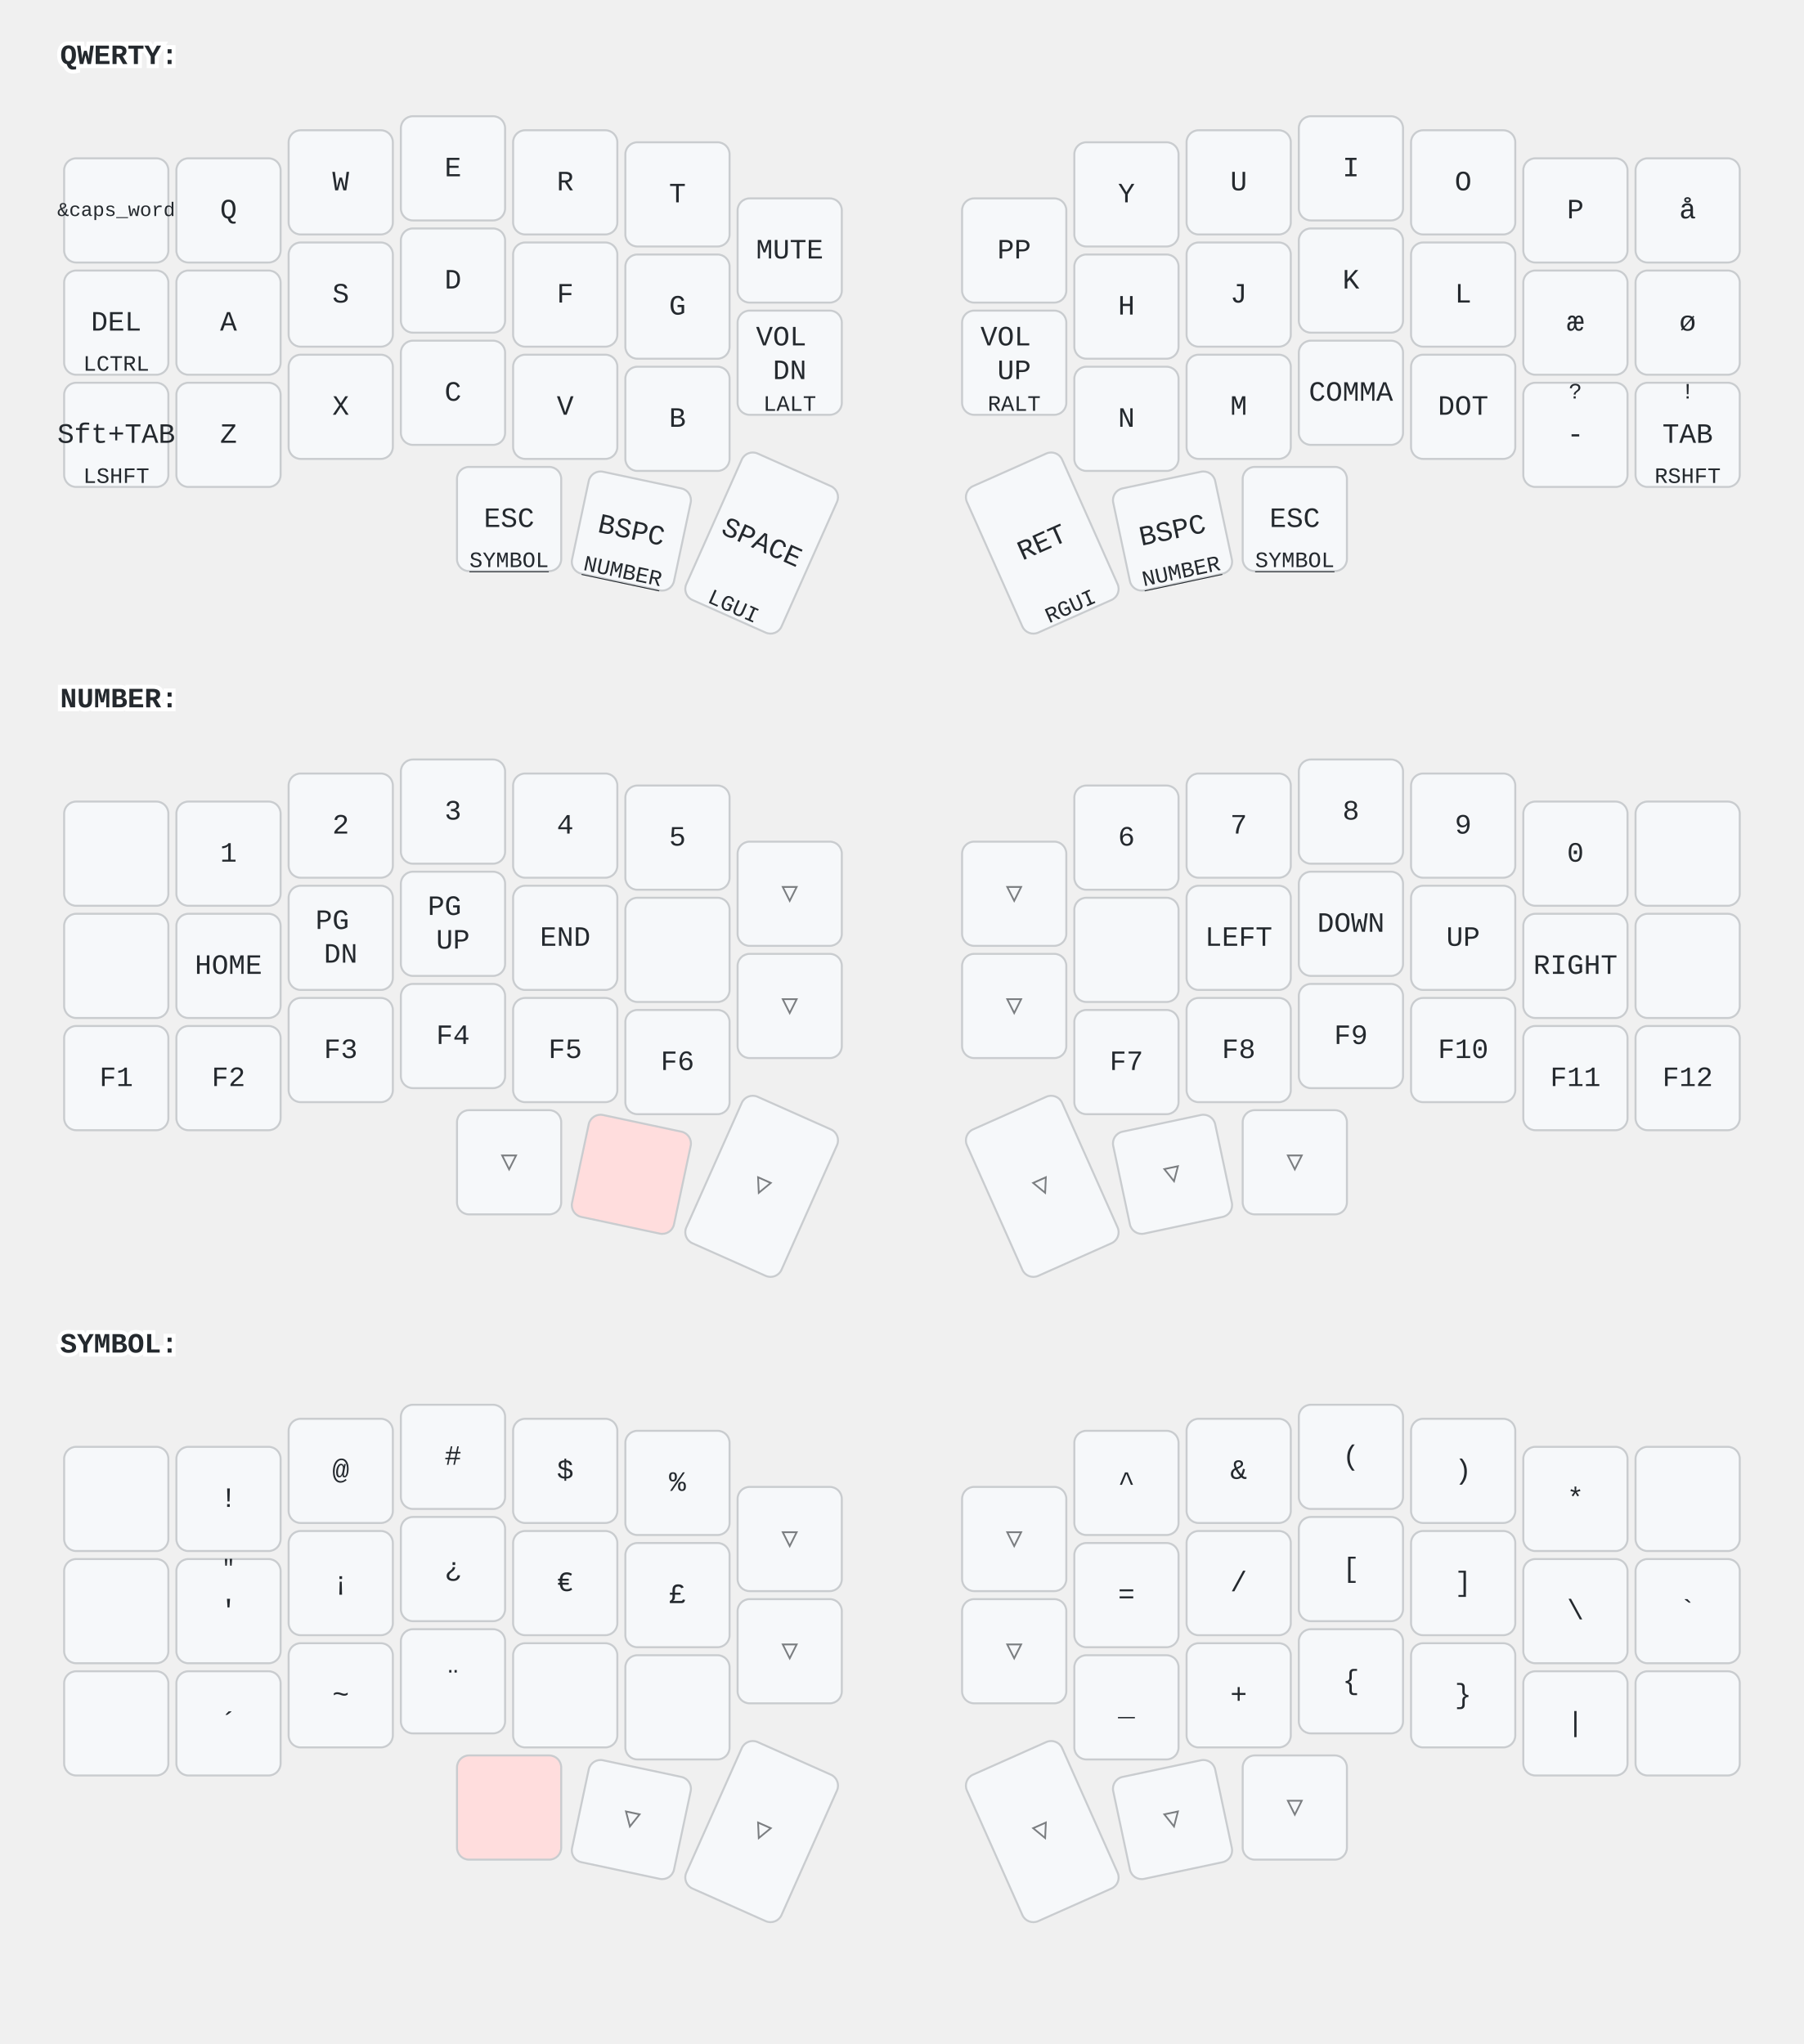
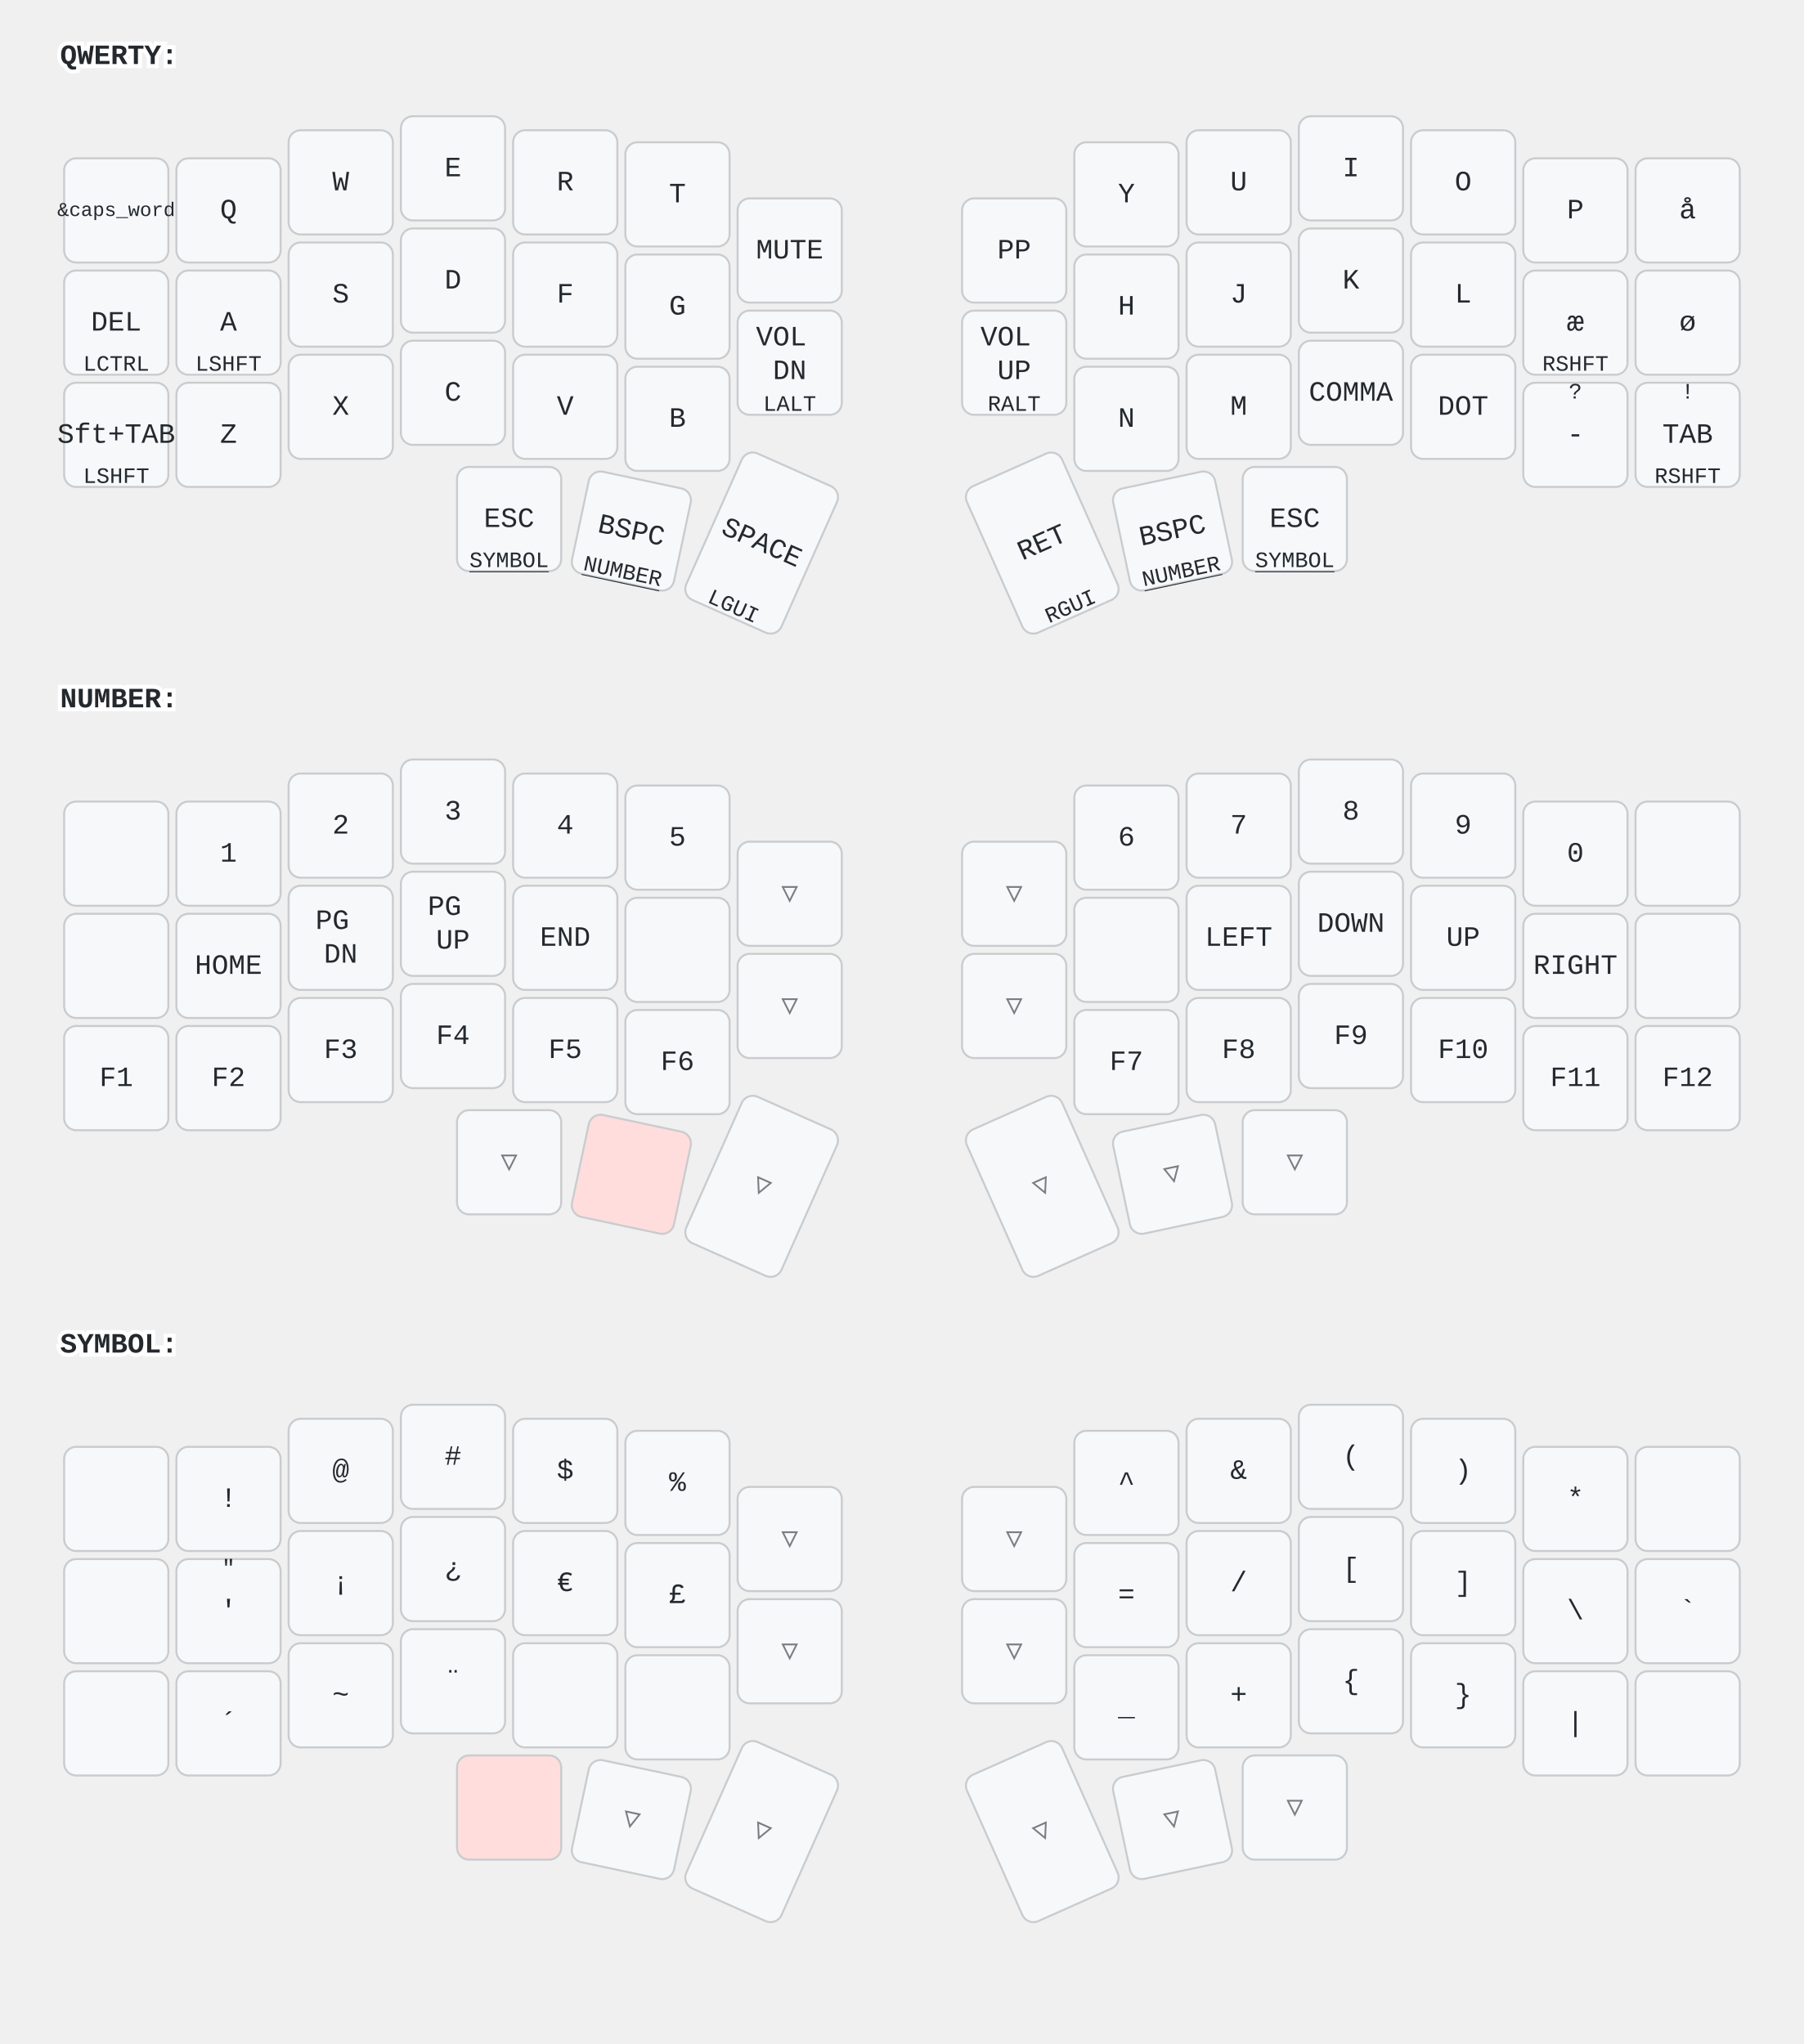
<svg xmlns="http://www.w3.org/2000/svg" width="900" height="1020" viewBox="0 0 900 1020" class="keymap">
  <style>/* inherit to force styles through use tags */
svg path {
    fill: inherit;
}

/* font and background color specifications */
svg.keymap {
    font-family: SFMono-Regular,Consolas,Liberation Mono,Menlo,monospace;
    font-size: 14px;
    font-kerning: normal;
    text-rendering: optimizeLegibility;
    fill: #24292e;
}

/* default key styling */
rect.key {
    fill: #f6f8fa;
}

rect.key, rect.combo {
    stroke: #c9cccf;
    stroke-width: 1;
}

/* default key side styling, only used is draw_key_sides is set */
rect.side {
    filter: brightness(90%);
}

/* color accent for combo boxes */
rect.combo, rect.combo-separate {
    fill: #cdf;
}

/* color accent for held keys */
rect.held, rect.combo.held {
    fill: #fdd;
}

/* color accent for ghost (optional) keys */
rect.ghost, rect.combo.ghost {
    stroke-dasharray: 4, 4;
    stroke-width: 2;
}

text {
    text-anchor: middle;
    dominant-baseline: middle;
}

/* styling for layer labels */
text.label {
    font-weight: bold;
    text-anchor: start;
    stroke: white;
    stroke-width: 4;
    paint-order: stroke;
}

/* styling for optional footer */
text.footer {
    text-anchor: end;
    dominant-baseline: auto;
    stroke: white;
    stroke-width: 4;
    paint-order: stroke;
}

/* styling for combo tap, and key non-tap label text */
text.combo, text.hold, text.shifted, text.left, text.right, text.tl, text.tr, text.bl, text.br {
    font-size: 11px;
}

text.hold, text.bl, text.br {
    text-anchor: middle;
    dominant-baseline: auto;
}

text.shifted, text.tl, text.tr {
    text-anchor: middle;
    dominant-baseline: hanging;
}

text.left, text.tl, text.bl {
    text-anchor: start;
}

text.right, text.tr, text.br {
    text-anchor: end;
}

text.layer-activator {
    text-decoration: underline;
}

/* styling for hold/shifted label text in combo box */
text.combo.hold, text.combo.shifted, text.combo.left, text.combo.right {
    font-size: 8px;
}

/* lighter symbol for transparent keys */
text.trans {
    fill: #7b7e81;
}

/* styling for combo dendrons */
path.combo {
    stroke-width: 1;
    stroke: gray;
    fill: none;
}

/* Start Tabler Icons Cleanup */
/* cannot use height/width with glyphs */
.icon-tabler &gt; path {
    fill: inherit;
    stroke: inherit;
    stroke-width: 2;
}
/* hide tabler's default box */
.icon-tabler &gt; path[stroke="none"][fill="none"] {
    visibility: hidden;
}
/* End Tabler Icons Cleanup */
</style>
  <g transform="translate(30, 0)" class="layer-QWERTY">
    <text x="0" y="28" class="label" id="QWERTY">QWERTY:</text>
    <g transform="translate(0, 56)">
      <g transform="translate(28, 49)" class="key keypos-0">
        <rect rx="6" ry="6" x="-26" y="-26" width="52" height="52" class="key" />
        <text x="0" y="0" class="key tap">
          <tspan style="font-size: 70%">&amp;caps_word</tspan>
        </text>
      </g>
      <g transform="translate(84, 49)" class="key keypos-1">
        <rect rx="6" ry="6" x="-26" y="-26" width="52" height="52" class="key" />
        <text x="0" y="0" class="key tap">Q</text>
      </g>
      <g transform="translate(140, 35)" class="key keypos-2">
        <rect rx="6" ry="6" x="-26" y="-26" width="52" height="52" class="key" />
        <text x="0" y="0" class="key tap">W</text>
      </g>
      <g transform="translate(196, 28)" class="key keypos-3">
        <rect rx="6" ry="6" x="-26" y="-26" width="52" height="52" class="key" />
        <text x="0" y="0" class="key tap">E</text>
      </g>
      <g transform="translate(252, 35)" class="key keypos-4">
        <rect rx="6" ry="6" x="-26" y="-26" width="52" height="52" class="key" />
        <text x="0" y="0" class="key tap">R</text>
      </g>
      <g transform="translate(308, 41)" class="key keypos-5">
        <rect rx="6" ry="6" x="-26" y="-26" width="52" height="52" class="key" />
        <text x="0" y="0" class="key tap">T</text>
      </g>
      <g transform="translate(364, 69)" class="key keypos-6">
        <rect rx="6" ry="6" x="-26" y="-26" width="52" height="52" class="key" />
        <text x="0" y="0" class="key tap">MUTE</text>
      </g>
      <g transform="translate(476, 69)" class="key keypos-7">
        <rect rx="6" ry="6" x="-26" y="-26" width="52" height="52" class="key" />
        <text x="0" y="0" class="key tap">PP</text>
      </g>
      <g transform="translate(532, 41)" class="key keypos-8">
        <rect rx="6" ry="6" x="-26" y="-26" width="52" height="52" class="key" />
        <text x="0" y="0" class="key tap">Y</text>
      </g>
      <g transform="translate(588, 35)" class="key keypos-9">
        <rect rx="6" ry="6" x="-26" y="-26" width="52" height="52" class="key" />
        <text x="0" y="0" class="key tap">U</text>
      </g>
      <g transform="translate(644, 28)" class="key keypos-10">
        <rect rx="6" ry="6" x="-26" y="-26" width="52" height="52" class="key" />
        <text x="0" y="0" class="key tap">I</text>
      </g>
      <g transform="translate(700, 35)" class="key keypos-11">
        <rect rx="6" ry="6" x="-26" y="-26" width="52" height="52" class="key" />
        <text x="0" y="0" class="key tap">O</text>
      </g>
      <g transform="translate(756, 49)" class="key keypos-12">
        <rect rx="6" ry="6" x="-26" y="-26" width="52" height="52" class="key" />
        <text x="0" y="0" class="key tap">P</text>
      </g>
      <g transform="translate(812, 49)" class="key keypos-13">
        <rect rx="6" ry="6" x="-26" y="-26" width="52" height="52" class="key" />
        <text x="0" y="0" class="key tap">å</text>
      </g>
      <g transform="translate(28, 105)" class="key keypos-14">
        <rect rx="6" ry="6" x="-26" y="-26" width="52" height="52" class="key" />
        <text x="0" y="0" class="key tap">DEL</text>
        <text x="0" y="24" class="key hold">LCTRL</text>
      </g>
      <g transform="translate(84, 105)" class="key keypos-15">
        <rect rx="6" ry="6" x="-26" y="-26" width="52" height="52" class="key" />
        <text x="0" y="0" class="key tap">A</text>
+         <text x="0" y="24" class="key hold">LSHFT</text>
      </g>
      <g transform="translate(140, 91)" class="key keypos-16">
        <rect rx="6" ry="6" x="-26" y="-26" width="52" height="52" class="key" />
        <text x="0" y="0" class="key tap">S</text>
      </g>
      <g transform="translate(196, 84)" class="key keypos-17">
        <rect rx="6" ry="6" x="-26" y="-26" width="52" height="52" class="key" />
        <text x="0" y="0" class="key tap">D</text>
      </g>
      <g transform="translate(252, 91)" class="key keypos-18">
        <rect rx="6" ry="6" x="-26" y="-26" width="52" height="52" class="key" />
        <text x="0" y="0" class="key tap">F</text>
      </g>
      <g transform="translate(308, 97)" class="key keypos-19">
        <rect rx="6" ry="6" x="-26" y="-26" width="52" height="52" class="key" />
        <text x="0" y="0" class="key tap">G</text>
      </g>
      <g transform="translate(364, 125)" class="key keypos-20">
        <rect rx="6" ry="6" x="-26" y="-26" width="52" height="52" class="key" />
        <text x="0" y="0" class="key tap">
          <tspan x="0" dy="-0.9em">VOL</tspan>
          <tspan x="0" dy="1.2em">DN</tspan>
        </text>
        <text x="0" y="24" class="key hold">LALT</text>
      </g>
      <g transform="translate(476, 125)" class="key keypos-21">
        <rect rx="6" ry="6" x="-26" y="-26" width="52" height="52" class="key" />
        <text x="0" y="0" class="key tap">
          <tspan x="0" dy="-0.9em">VOL</tspan>
          <tspan x="0" dy="1.2em">UP</tspan>
        </text>
        <text x="0" y="24" class="key hold">RALT</text>
      </g>
      <g transform="translate(532, 97)" class="key keypos-22">
        <rect rx="6" ry="6" x="-26" y="-26" width="52" height="52" class="key" />
        <text x="0" y="0" class="key tap">H</text>
      </g>
      <g transform="translate(588, 91)" class="key keypos-23">
        <rect rx="6" ry="6" x="-26" y="-26" width="52" height="52" class="key" />
        <text x="0" y="0" class="key tap">J</text>
      </g>
      <g transform="translate(644, 84)" class="key keypos-24">
        <rect rx="6" ry="6" x="-26" y="-26" width="52" height="52" class="key" />
        <text x="0" y="0" class="key tap">K</text>
      </g>
      <g transform="translate(700, 91)" class="key keypos-25">
        <rect rx="6" ry="6" x="-26" y="-26" width="52" height="52" class="key" />
        <text x="0" y="0" class="key tap">L</text>
      </g>
      <g transform="translate(756, 105)" class="key keypos-26">
        <rect rx="6" ry="6" x="-26" y="-26" width="52" height="52" class="key" />
        <text x="0" y="0" class="key tap">æ</text>
+         <text x="0" y="24" class="key hold">RSHFT</text>
      </g>
      <g transform="translate(812, 105)" class="key keypos-27">
        <rect rx="6" ry="6" x="-26" y="-26" width="52" height="52" class="key" />
        <text x="0" y="0" class="key tap">ø</text>
      </g>
      <g transform="translate(28, 161)" class="key keypos-28">
        <rect rx="6" ry="6" x="-26" y="-26" width="52" height="52" class="key" />
        <text x="0" y="0" class="key tap">Sft+TAB</text>
        <text x="0" y="24" class="key hold">LSHFT</text>
      </g>
      <g transform="translate(84, 161)" class="key keypos-29">
        <rect rx="6" ry="6" x="-26" y="-26" width="52" height="52" class="key" />
        <text x="0" y="0" class="key tap">Z</text>
      </g>
      <g transform="translate(140, 147)" class="key keypos-30">
        <rect rx="6" ry="6" x="-26" y="-26" width="52" height="52" class="key" />
        <text x="0" y="0" class="key tap">X</text>
      </g>
      <g transform="translate(196, 140)" class="key keypos-31">
        <rect rx="6" ry="6" x="-26" y="-26" width="52" height="52" class="key" />
        <text x="0" y="0" class="key tap">C</text>
      </g>
      <g transform="translate(252, 147)" class="key keypos-32">
        <rect rx="6" ry="6" x="-26" y="-26" width="52" height="52" class="key" />
        <text x="0" y="0" class="key tap">V</text>
      </g>
      <g transform="translate(308, 153)" class="key keypos-33">
        <rect rx="6" ry="6" x="-26" y="-26" width="52" height="52" class="key" />
        <text x="0" y="0" class="key tap">B</text>
      </g>
      <g transform="translate(532, 153)" class="key keypos-34">
        <rect rx="6" ry="6" x="-26" y="-26" width="52" height="52" class="key" />
        <text x="0" y="0" class="key tap">N</text>
      </g>
      <g transform="translate(588, 147)" class="key keypos-35">
        <rect rx="6" ry="6" x="-26" y="-26" width="52" height="52" class="key" />
        <text x="0" y="0" class="key tap">M</text>
      </g>
      <g transform="translate(644, 140)" class="key keypos-36">
        <rect rx="6" ry="6" x="-26" y="-26" width="52" height="52" class="key" />
        <text x="0" y="0" class="key tap">COMMA</text>
      </g>
      <g transform="translate(700, 147)" class="key keypos-37">
        <rect rx="6" ry="6" x="-26" y="-26" width="52" height="52" class="key" />
        <text x="0" y="0" class="key tap">DOT</text>
      </g>
      <g transform="translate(756, 161)" class="key keypos-38">
        <rect rx="6" ry="6" x="-26" y="-26" width="52" height="52" class="key" />
        <text x="0" y="0" class="key tap">-</text>
        <text x="0" y="-24" class="key shifted">?</text>
      </g>
      <g transform="translate(812, 161)" class="key keypos-39">
        <rect rx="6" ry="6" x="-26" y="-26" width="52" height="52" class="key" />
        <text x="0" y="0" class="key tap">TAB</text>
        <text x="0" y="24" class="key hold">RSHFT</text>
        <text x="0" y="-24" class="key shifted">!</text>
      </g>
      <g transform="translate(224, 203)" class="key keypos-40">
        <rect rx="6" ry="6" x="-26" y="-26" width="52" height="52" class="key" />
        <text x="0" y="0" class="key tap">ESC</text>
        <a href="#SYMBOL">
          <text x="0" y="24" class="key hold layer-activator">SYMBOL</text>
        </a>
      </g>
      <g transform="translate(285, 209) rotate(12.0)" class="key keypos-41">
        <rect rx="6" ry="6" x="-26" y="-26" width="52" height="52" class="key" />
        <text x="0" y="0" class="key tap">BSPC</text>
        <a href="#NUMBER">
          <text x="0" y="24" class="key hold layer-activator">NUMBER</text>
        </a>
      </g>
      <g transform="translate(350, 215) rotate(24.0)" class="key keypos-42">
        <rect rx="6" ry="6" x="-26" y="-40" width="52" height="80" class="key" />
        <text x="0" y="0" class="key tap">SPACE</text>
        <text x="0" y="38" class="key hold">LGUI</text>
      </g>
      <g transform="translate(490, 215) rotate(-24.0)" class="key keypos-43">
        <rect rx="6" ry="6" x="-26" y="-40" width="52" height="80" class="key" />
        <text x="0" y="0" class="key tap">RET</text>
        <text x="0" y="38" class="key hold">RGUI</text>
      </g>
      <g transform="translate(555, 209) rotate(-12.0)" class="key keypos-44">
        <rect rx="6" ry="6" x="-26" y="-26" width="52" height="52" class="key" />
        <text x="0" y="0" class="key tap">BSPC</text>
        <a href="#NUMBER">
          <text x="0" y="24" class="key hold layer-activator">NUMBER</text>
        </a>
      </g>
      <g transform="translate(616, 203)" class="key keypos-45">
        <rect rx="6" ry="6" x="-26" y="-26" width="52" height="52" class="key" />
        <text x="0" y="0" class="key tap">ESC</text>
        <a href="#SYMBOL">
          <text x="0" y="24" class="key hold layer-activator">SYMBOL</text>
        </a>
      </g>
    </g>
  </g>
  <g transform="translate(30, 321)" class="layer-NUMBER">
    <text x="0" y="28" class="label" id="NUMBER">NUMBER:</text>
    <g transform="translate(0, 56)">
      <g transform="translate(28, 49)" class="key keypos-0">
        <rect rx="6" ry="6" x="-26" y="-26" width="52" height="52" class="key" />
      </g>
      <g transform="translate(84, 49)" class="key keypos-1">
        <rect rx="6" ry="6" x="-26" y="-26" width="52" height="52" class="key" />
        <text x="0" y="0" class="key tap">1</text>
      </g>
      <g transform="translate(140, 35)" class="key keypos-2">
        <rect rx="6" ry="6" x="-26" y="-26" width="52" height="52" class="key" />
        <text x="0" y="0" class="key tap">2</text>
      </g>
      <g transform="translate(196, 28)" class="key keypos-3">
        <rect rx="6" ry="6" x="-26" y="-26" width="52" height="52" class="key" />
        <text x="0" y="0" class="key tap">3</text>
      </g>
      <g transform="translate(252, 35)" class="key keypos-4">
        <rect rx="6" ry="6" x="-26" y="-26" width="52" height="52" class="key" />
        <text x="0" y="0" class="key tap">4</text>
      </g>
      <g transform="translate(308, 41)" class="key keypos-5">
        <rect rx="6" ry="6" x="-26" y="-26" width="52" height="52" class="key" />
        <text x="0" y="0" class="key tap">5</text>
      </g>
      <g transform="translate(364, 69)" class="key trans keypos-6">
        <rect rx="6" ry="6" x="-26" y="-26" width="52" height="52" class="key trans" />
        <text x="0" y="0" class="key trans tap">▽</text>
      </g>
      <g transform="translate(476, 69)" class="key trans keypos-7">
        <rect rx="6" ry="6" x="-26" y="-26" width="52" height="52" class="key trans" />
        <text x="0" y="0" class="key trans tap">▽</text>
      </g>
      <g transform="translate(532, 41)" class="key keypos-8">
        <rect rx="6" ry="6" x="-26" y="-26" width="52" height="52" class="key" />
        <text x="0" y="0" class="key tap">6</text>
      </g>
      <g transform="translate(588, 35)" class="key keypos-9">
        <rect rx="6" ry="6" x="-26" y="-26" width="52" height="52" class="key" />
        <text x="0" y="0" class="key tap">7</text>
      </g>
      <g transform="translate(644, 28)" class="key keypos-10">
        <rect rx="6" ry="6" x="-26" y="-26" width="52" height="52" class="key" />
        <text x="0" y="0" class="key tap">8</text>
      </g>
      <g transform="translate(700, 35)" class="key keypos-11">
        <rect rx="6" ry="6" x="-26" y="-26" width="52" height="52" class="key" />
        <text x="0" y="0" class="key tap">9</text>
      </g>
      <g transform="translate(756, 49)" class="key keypos-12">
        <rect rx="6" ry="6" x="-26" y="-26" width="52" height="52" class="key" />
        <text x="0" y="0" class="key tap">0</text>
      </g>
      <g transform="translate(812, 49)" class="key keypos-13">
        <rect rx="6" ry="6" x="-26" y="-26" width="52" height="52" class="key" />
      </g>
      <g transform="translate(28, 105)" class="key keypos-14">
        <rect rx="6" ry="6" x="-26" y="-26" width="52" height="52" class="key" />
      </g>
      <g transform="translate(84, 105)" class="key keypos-15">
        <rect rx="6" ry="6" x="-26" y="-26" width="52" height="52" class="key" />
        <text x="0" y="0" class="key tap">HOME</text>
      </g>
      <g transform="translate(140, 91)" class="key keypos-16">
        <rect rx="6" ry="6" x="-26" y="-26" width="52" height="52" class="key" />
        <text x="0" y="0" class="key tap">
          <tspan x="0" dy="-0.6em">PG</tspan>
          <tspan x="0" dy="1.2em">DN</tspan>
        </text>
      </g>
      <g transform="translate(196, 84)" class="key keypos-17">
        <rect rx="6" ry="6" x="-26" y="-26" width="52" height="52" class="key" />
        <text x="0" y="0" class="key tap">
          <tspan x="0" dy="-0.6em">PG</tspan>
          <tspan x="0" dy="1.2em">UP</tspan>
        </text>
      </g>
      <g transform="translate(252, 91)" class="key keypos-18">
        <rect rx="6" ry="6" x="-26" y="-26" width="52" height="52" class="key" />
        <text x="0" y="0" class="key tap">END</text>
      </g>
      <g transform="translate(308, 97)" class="key keypos-19">
        <rect rx="6" ry="6" x="-26" y="-26" width="52" height="52" class="key" />
      </g>
      <g transform="translate(364, 125)" class="key trans keypos-20">
        <rect rx="6" ry="6" x="-26" y="-26" width="52" height="52" class="key trans" />
        <text x="0" y="0" class="key trans tap">▽</text>
      </g>
      <g transform="translate(476, 125)" class="key trans keypos-21">
        <rect rx="6" ry="6" x="-26" y="-26" width="52" height="52" class="key trans" />
        <text x="0" y="0" class="key trans tap">▽</text>
      </g>
      <g transform="translate(532, 97)" class="key keypos-22">
        <rect rx="6" ry="6" x="-26" y="-26" width="52" height="52" class="key" />
      </g>
      <g transform="translate(588, 91)" class="key keypos-23">
        <rect rx="6" ry="6" x="-26" y="-26" width="52" height="52" class="key" />
        <text x="0" y="0" class="key tap">LEFT</text>
      </g>
      <g transform="translate(644, 84)" class="key keypos-24">
        <rect rx="6" ry="6" x="-26" y="-26" width="52" height="52" class="key" />
        <text x="0" y="0" class="key tap">DOWN</text>
      </g>
      <g transform="translate(700, 91)" class="key keypos-25">
        <rect rx="6" ry="6" x="-26" y="-26" width="52" height="52" class="key" />
        <text x="0" y="0" class="key tap">UP</text>
      </g>
      <g transform="translate(756, 105)" class="key keypos-26">
        <rect rx="6" ry="6" x="-26" y="-26" width="52" height="52" class="key" />
        <text x="0" y="0" class="key tap">RIGHT</text>
      </g>
      <g transform="translate(812, 105)" class="key keypos-27">
        <rect rx="6" ry="6" x="-26" y="-26" width="52" height="52" class="key" />
      </g>
      <g transform="translate(28, 161)" class="key keypos-28">
        <rect rx="6" ry="6" x="-26" y="-26" width="52" height="52" class="key" />
        <text x="0" y="0" class="key tap">F1</text>
      </g>
      <g transform="translate(84, 161)" class="key keypos-29">
        <rect rx="6" ry="6" x="-26" y="-26" width="52" height="52" class="key" />
        <text x="0" y="0" class="key tap">F2</text>
      </g>
      <g transform="translate(140, 147)" class="key keypos-30">
        <rect rx="6" ry="6" x="-26" y="-26" width="52" height="52" class="key" />
        <text x="0" y="0" class="key tap">F3</text>
      </g>
      <g transform="translate(196, 140)" class="key keypos-31">
        <rect rx="6" ry="6" x="-26" y="-26" width="52" height="52" class="key" />
        <text x="0" y="0" class="key tap">F4</text>
      </g>
      <g transform="translate(252, 147)" class="key keypos-32">
        <rect rx="6" ry="6" x="-26" y="-26" width="52" height="52" class="key" />
        <text x="0" y="0" class="key tap">F5</text>
      </g>
      <g transform="translate(308, 153)" class="key keypos-33">
        <rect rx="6" ry="6" x="-26" y="-26" width="52" height="52" class="key" />
        <text x="0" y="0" class="key tap">F6</text>
      </g>
      <g transform="translate(532, 153)" class="key keypos-34">
        <rect rx="6" ry="6" x="-26" y="-26" width="52" height="52" class="key" />
        <text x="0" y="0" class="key tap">F7</text>
      </g>
      <g transform="translate(588, 147)" class="key keypos-35">
        <rect rx="6" ry="6" x="-26" y="-26" width="52" height="52" class="key" />
        <text x="0" y="0" class="key tap">F8</text>
      </g>
      <g transform="translate(644, 140)" class="key keypos-36">
        <rect rx="6" ry="6" x="-26" y="-26" width="52" height="52" class="key" />
        <text x="0" y="0" class="key tap">F9</text>
      </g>
      <g transform="translate(700, 147)" class="key keypos-37">
        <rect rx="6" ry="6" x="-26" y="-26" width="52" height="52" class="key" />
        <text x="0" y="0" class="key tap">F10</text>
      </g>
      <g transform="translate(756, 161)" class="key keypos-38">
        <rect rx="6" ry="6" x="-26" y="-26" width="52" height="52" class="key" />
        <text x="0" y="0" class="key tap">F11</text>
      </g>
      <g transform="translate(812, 161)" class="key keypos-39">
        <rect rx="6" ry="6" x="-26" y="-26" width="52" height="52" class="key" />
        <text x="0" y="0" class="key tap">F12</text>
      </g>
      <g transform="translate(224, 203)" class="key trans keypos-40">
        <rect rx="6" ry="6" x="-26" y="-26" width="52" height="52" class="key trans" />
        <text x="0" y="0" class="key trans tap">▽</text>
      </g>
      <g transform="translate(285, 209) rotate(12.0)" class="key held keypos-41">
        <rect rx="6" ry="6" x="-26" y="-26" width="52" height="52" class="key held" />
      </g>
      <g transform="translate(350, 215) rotate(24.0)" class="key trans keypos-42">
        <rect rx="6" ry="6" x="-26" y="-40" width="52" height="80" class="key trans" />
        <text x="0" y="0" class="key trans tap">▽</text>
      </g>
      <g transform="translate(490, 215) rotate(-24.0)" class="key trans keypos-43">
        <rect rx="6" ry="6" x="-26" y="-40" width="52" height="80" class="key trans" />
        <text x="0" y="0" class="key trans tap">▽</text>
      </g>
      <g transform="translate(555, 209) rotate(-12.0)" class="key trans keypos-44">
        <rect rx="6" ry="6" x="-26" y="-26" width="52" height="52" class="key trans" />
        <text x="0" y="0" class="key trans tap">▽</text>
      </g>
      <g transform="translate(616, 203)" class="key trans keypos-45">
        <rect rx="6" ry="6" x="-26" y="-26" width="52" height="52" class="key trans" />
        <text x="0" y="0" class="key trans tap">▽</text>
      </g>
    </g>
  </g>
  <g transform="translate(30, 643)" class="layer-SYMBOL">
    <text x="0" y="28" class="label" id="SYMBOL">SYMBOL:</text>
    <g transform="translate(0, 56)">
      <g transform="translate(28, 49)" class="key keypos-0">
        <rect rx="6" ry="6" x="-26" y="-26" width="52" height="52" class="key" />
      </g>
      <g transform="translate(84, 49)" class="key keypos-1">
        <rect rx="6" ry="6" x="-26" y="-26" width="52" height="52" class="key" />
        <text x="0" y="0" class="key tap">!</text>
      </g>
      <g transform="translate(140, 35)" class="key keypos-2">
        <rect rx="6" ry="6" x="-26" y="-26" width="52" height="52" class="key" />
        <text x="0" y="0" class="key tap">@</text>
      </g>
      <g transform="translate(196, 28)" class="key keypos-3">
        <rect rx="6" ry="6" x="-26" y="-26" width="52" height="52" class="key" />
        <text x="0" y="0" class="key tap">#</text>
      </g>
      <g transform="translate(252, 35)" class="key keypos-4">
        <rect rx="6" ry="6" x="-26" y="-26" width="52" height="52" class="key" />
        <text x="0" y="0" class="key tap">$</text>
      </g>
      <g transform="translate(308, 41)" class="key keypos-5">
        <rect rx="6" ry="6" x="-26" y="-26" width="52" height="52" class="key" />
        <text x="0" y="0" class="key tap">%</text>
      </g>
      <g transform="translate(364, 69)" class="key trans keypos-6">
        <rect rx="6" ry="6" x="-26" y="-26" width="52" height="52" class="key trans" />
        <text x="0" y="0" class="key trans tap">▽</text>
      </g>
      <g transform="translate(476, 69)" class="key trans keypos-7">
        <rect rx="6" ry="6" x="-26" y="-26" width="52" height="52" class="key trans" />
        <text x="0" y="0" class="key trans tap">▽</text>
      </g>
      <g transform="translate(532, 41)" class="key keypos-8">
        <rect rx="6" ry="6" x="-26" y="-26" width="52" height="52" class="key" />
        <text x="0" y="0" class="key tap">^</text>
      </g>
      <g transform="translate(588, 35)" class="key keypos-9">
        <rect rx="6" ry="6" x="-26" y="-26" width="52" height="52" class="key" />
        <text x="0" y="0" class="key tap">&amp;</text>
      </g>
      <g transform="translate(644, 28)" class="key keypos-10">
        <rect rx="6" ry="6" x="-26" y="-26" width="52" height="52" class="key" />
        <text x="0" y="0" class="key tap">(</text>
      </g>
      <g transform="translate(700, 35)" class="key keypos-11">
        <rect rx="6" ry="6" x="-26" y="-26" width="52" height="52" class="key" />
        <text x="0" y="0" class="key tap">)</text>
      </g>
      <g transform="translate(756, 49)" class="key keypos-12">
        <rect rx="6" ry="6" x="-26" y="-26" width="52" height="52" class="key" />
        <text x="0" y="0" class="key tap">*</text>
      </g>
      <g transform="translate(812, 49)" class="key keypos-13">
        <rect rx="6" ry="6" x="-26" y="-26" width="52" height="52" class="key" />
      </g>
      <g transform="translate(28, 105)" class="key keypos-14">
        <rect rx="6" ry="6" x="-26" y="-26" width="52" height="52" class="key" />
      </g>
      <g transform="translate(84, 105)" class="key keypos-15">
        <rect rx="6" ry="6" x="-26" y="-26" width="52" height="52" class="key" />
        <text x="0" y="0" class="key tap">'</text>
        <text x="0" y="-24" class="key shifted">"</text>
      </g>
      <g transform="translate(140, 91)" class="key keypos-16">
        <rect rx="6" ry="6" x="-26" y="-26" width="52" height="52" class="key" />
        <text x="0" y="0" class="key tap">¡</text>
      </g>
      <g transform="translate(196, 84)" class="key keypos-17">
        <rect rx="6" ry="6" x="-26" y="-26" width="52" height="52" class="key" />
        <text x="0" y="0" class="key tap">¿</text>
      </g>
      <g transform="translate(252, 91)" class="key keypos-18">
        <rect rx="6" ry="6" x="-26" y="-26" width="52" height="52" class="key" />
        <text x="0" y="0" class="key tap">€</text>
      </g>
      <g transform="translate(308, 97)" class="key keypos-19">
        <rect rx="6" ry="6" x="-26" y="-26" width="52" height="52" class="key" />
        <text x="0" y="0" class="key tap">£</text>
      </g>
      <g transform="translate(364, 125)" class="key trans keypos-20">
        <rect rx="6" ry="6" x="-26" y="-26" width="52" height="52" class="key trans" />
        <text x="0" y="0" class="key trans tap">▽</text>
      </g>
      <g transform="translate(476, 125)" class="key trans keypos-21">
        <rect rx="6" ry="6" x="-26" y="-26" width="52" height="52" class="key trans" />
        <text x="0" y="0" class="key trans tap">▽</text>
      </g>
      <g transform="translate(532, 97)" class="key keypos-22">
        <rect rx="6" ry="6" x="-26" y="-26" width="52" height="52" class="key" />
        <text x="0" y="0" class="key tap">=</text>
      </g>
      <g transform="translate(588, 91)" class="key keypos-23">
        <rect rx="6" ry="6" x="-26" y="-26" width="52" height="52" class="key" />
        <text x="0" y="0" class="key tap">/</text>
      </g>
      <g transform="translate(644, 84)" class="key keypos-24">
        <rect rx="6" ry="6" x="-26" y="-26" width="52" height="52" class="key" />
        <text x="0" y="0" class="key tap">[</text>
      </g>
      <g transform="translate(700, 91)" class="key keypos-25">
        <rect rx="6" ry="6" x="-26" y="-26" width="52" height="52" class="key" />
        <text x="0" y="0" class="key tap">]</text>
      </g>
      <g transform="translate(756, 105)" class="key keypos-26">
        <rect rx="6" ry="6" x="-26" y="-26" width="52" height="52" class="key" />
        <text x="0" y="0" class="key tap">\</text>
      </g>
      <g transform="translate(812, 105)" class="key keypos-27">
        <rect rx="6" ry="6" x="-26" y="-26" width="52" height="52" class="key" />
        <text x="0" y="0" class="key tap">`</text>
      </g>
      <g transform="translate(28, 161)" class="key keypos-28">
        <rect rx="6" ry="6" x="-26" y="-26" width="52" height="52" class="key" />
      </g>
      <g transform="translate(84, 161)" class="key keypos-29">
        <rect rx="6" ry="6" x="-26" y="-26" width="52" height="52" class="key" />
        <text x="0" y="0" class="key tap">´</text>
      </g>
      <g transform="translate(140, 147)" class="key keypos-30">
        <rect rx="6" ry="6" x="-26" y="-26" width="52" height="52" class="key" />
        <text x="0" y="0" class="key tap">~</text>
      </g>
      <g transform="translate(196, 140)" class="key keypos-31">
        <rect rx="6" ry="6" x="-26" y="-26" width="52" height="52" class="key" />
        <text x="0" y="0" class="key tap">¨</text>
      </g>
      <g transform="translate(252, 147)" class="key keypos-32">
        <rect rx="6" ry="6" x="-26" y="-26" width="52" height="52" class="key" />
      </g>
      <g transform="translate(308, 153)" class="key keypos-33">
        <rect rx="6" ry="6" x="-26" y="-26" width="52" height="52" class="key" />
      </g>
      <g transform="translate(532, 153)" class="key keypos-34">
        <rect rx="6" ry="6" x="-26" y="-26" width="52" height="52" class="key" />
        <text x="0" y="0" class="key tap">_</text>
      </g>
      <g transform="translate(588, 147)" class="key keypos-35">
        <rect rx="6" ry="6" x="-26" y="-26" width="52" height="52" class="key" />
        <text x="0" y="0" class="key tap">+</text>
      </g>
      <g transform="translate(644, 140)" class="key keypos-36">
        <rect rx="6" ry="6" x="-26" y="-26" width="52" height="52" class="key" />
        <text x="0" y="0" class="key tap">{</text>
      </g>
      <g transform="translate(700, 147)" class="key keypos-37">
        <rect rx="6" ry="6" x="-26" y="-26" width="52" height="52" class="key" />
        <text x="0" y="0" class="key tap">}</text>
      </g>
      <g transform="translate(756, 161)" class="key keypos-38">
        <rect rx="6" ry="6" x="-26" y="-26" width="52" height="52" class="key" />
        <text x="0" y="0" class="key tap">|</text>
      </g>
      <g transform="translate(812, 161)" class="key keypos-39">
        <rect rx="6" ry="6" x="-26" y="-26" width="52" height="52" class="key" />
      </g>
      <g transform="translate(224, 203)" class="key held keypos-40">
        <rect rx="6" ry="6" x="-26" y="-26" width="52" height="52" class="key held" />
      </g>
      <g transform="translate(285, 209) rotate(12.0)" class="key trans keypos-41">
        <rect rx="6" ry="6" x="-26" y="-26" width="52" height="52" class="key trans" />
        <text x="0" y="0" class="key trans tap">▽</text>
      </g>
      <g transform="translate(350, 215) rotate(24.0)" class="key trans keypos-42">
        <rect rx="6" ry="6" x="-26" y="-40" width="52" height="80" class="key trans" />
        <text x="0" y="0" class="key trans tap">▽</text>
      </g>
      <g transform="translate(490, 215) rotate(-24.0)" class="key trans keypos-43">
        <rect rx="6" ry="6" x="-26" y="-40" width="52" height="80" class="key trans" />
        <text x="0" y="0" class="key trans tap">▽</text>
      </g>
      <g transform="translate(555, 209) rotate(-12.0)" class="key trans keypos-44">
        <rect rx="6" ry="6" x="-26" y="-26" width="52" height="52" class="key trans" />
        <text x="0" y="0" class="key trans tap">▽</text>
      </g>
      <g transform="translate(616, 203)" class="key trans keypos-45">
        <rect rx="6" ry="6" x="-26" y="-26" width="52" height="52" class="key trans" />
        <text x="0" y="0" class="key trans tap">▽</text>
      </g>
    </g>
  </g>
</svg>
